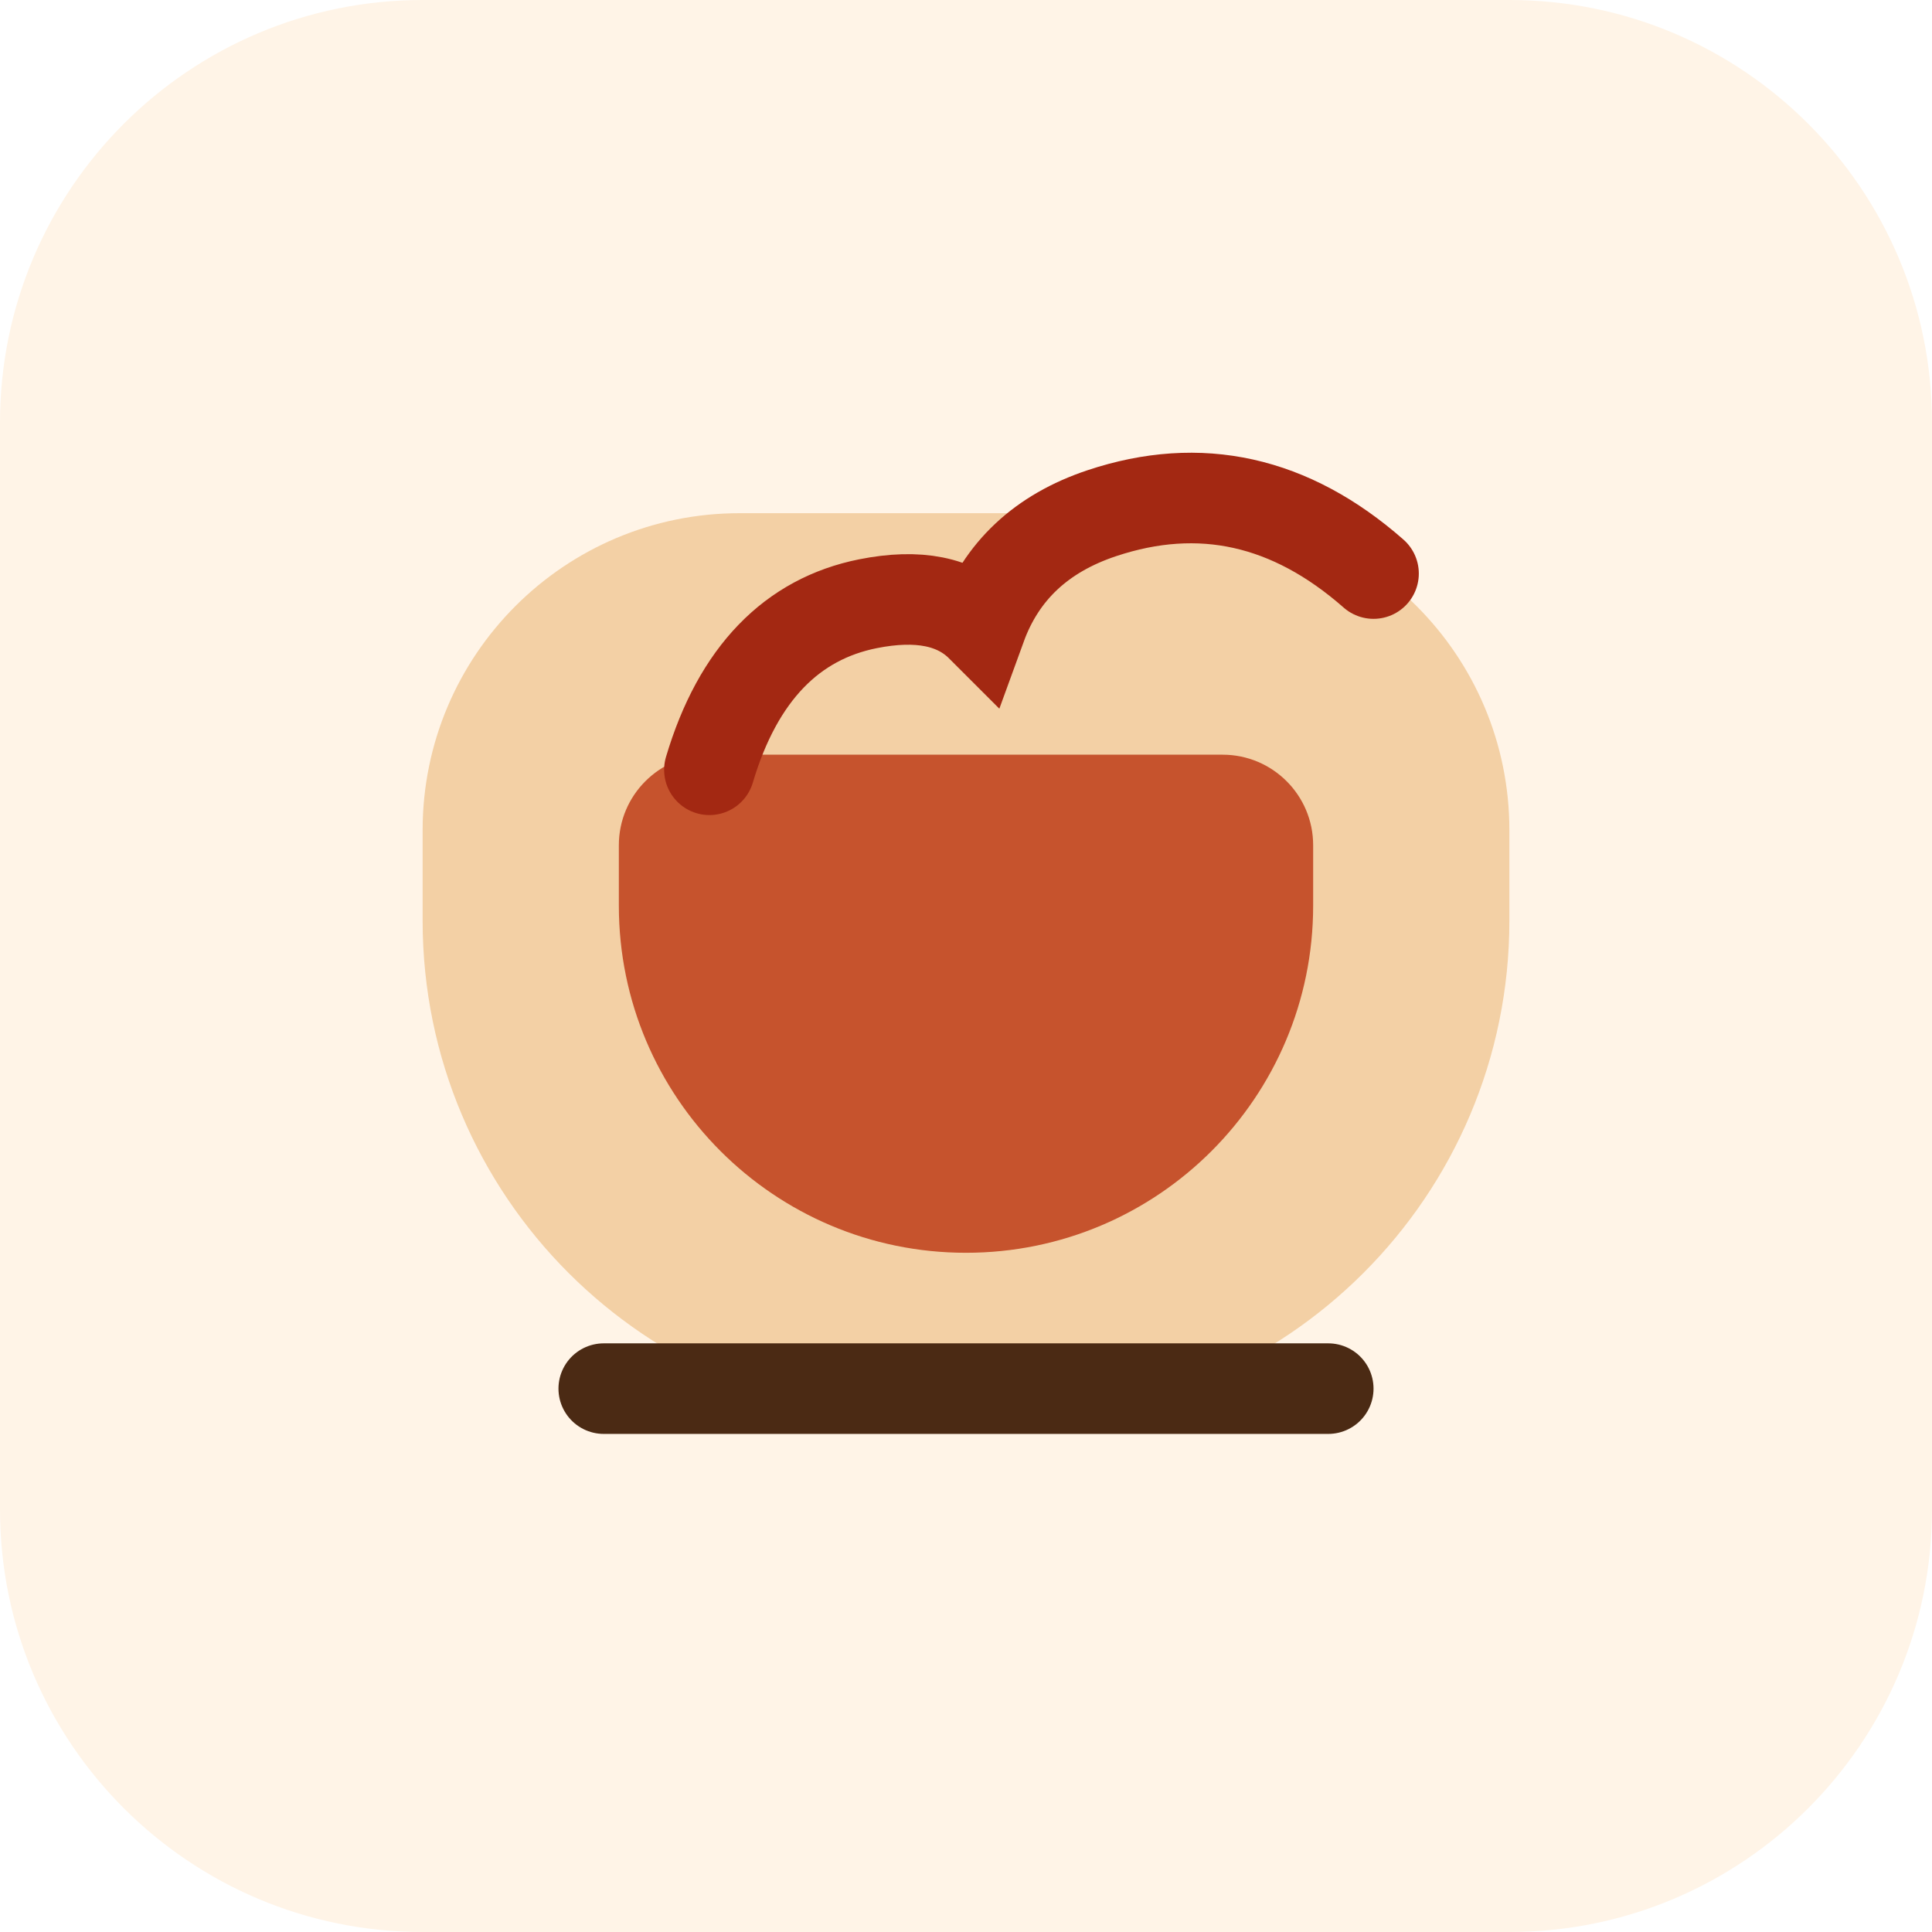
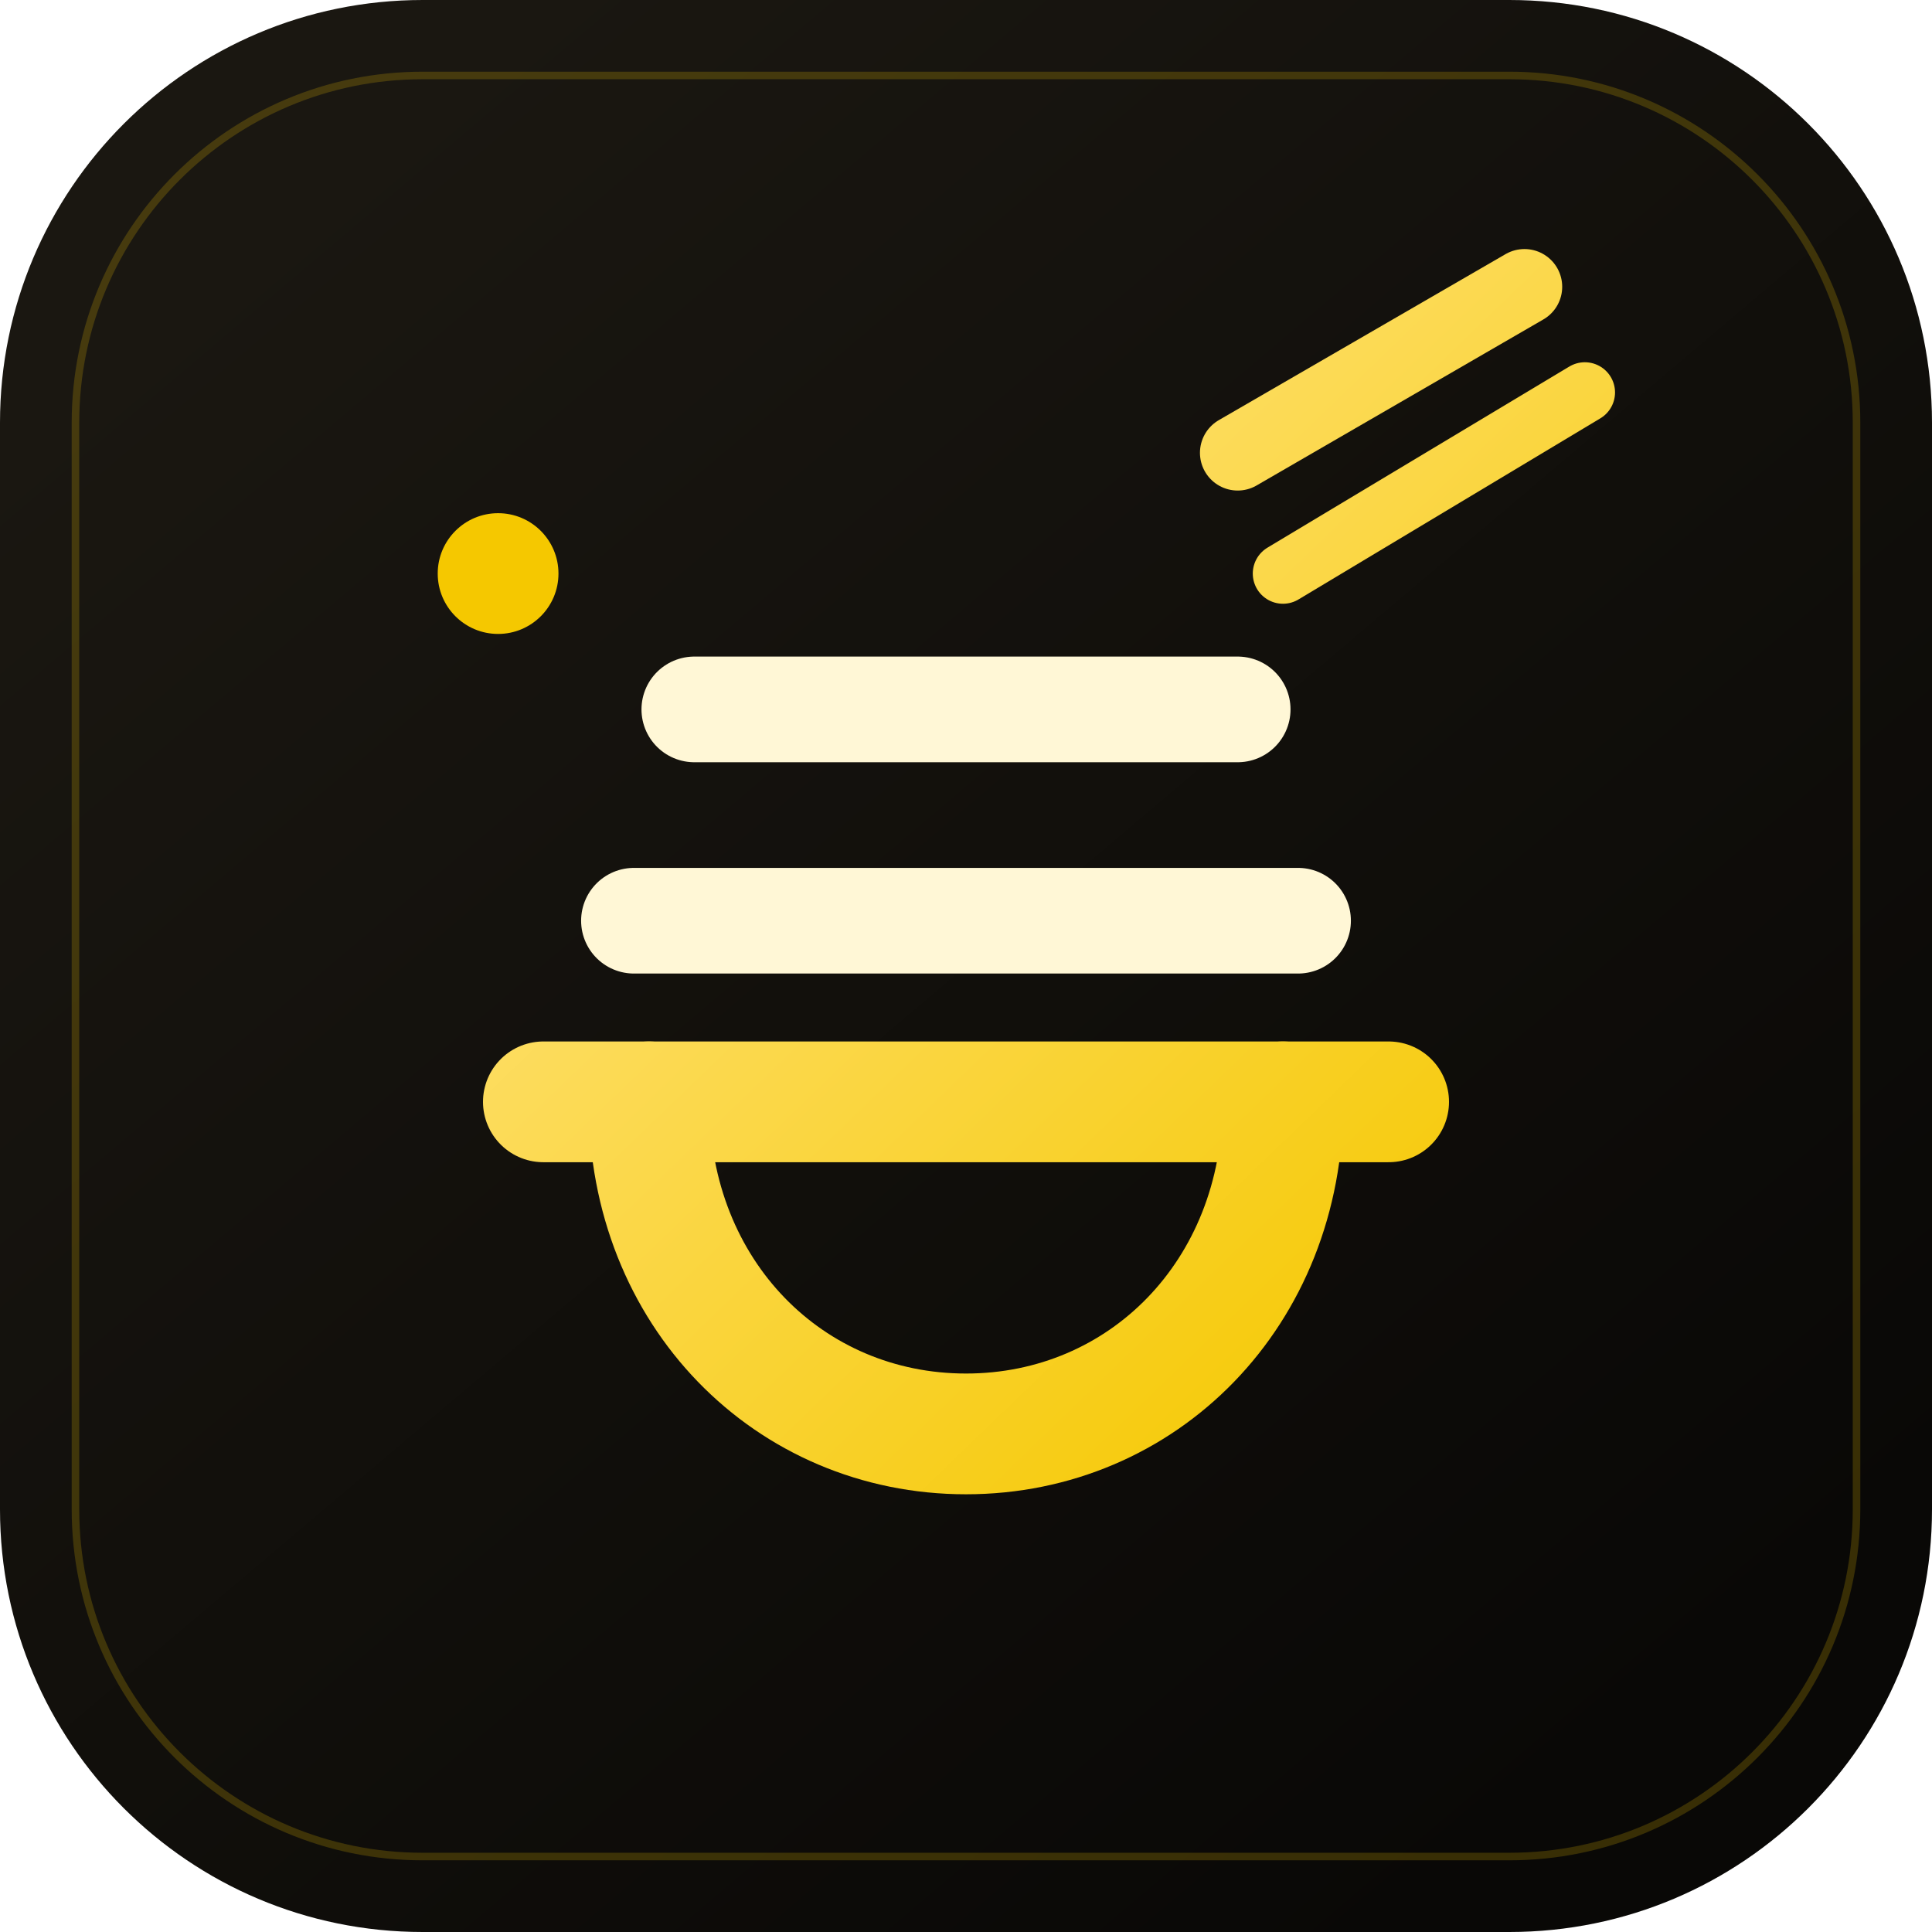
<svg xmlns="http://www.w3.org/2000/svg" viewBox="0 0 256 256" fill="none">
-   <rect width="256" height="256" rx="56" fill="#FFF4E7" />
-   <path d="M56 110C56 86.804 74.804 68 98 68H158C181.196 68 200 86.804 200 110V122C200 158.451 170.451 188 134 188H122C85.549 188 56 158.451 56 122V110Z" fill="#F3D0A5" />
-   <path d="M82 112C82 105.373 87.373 100 94 100H162C168.627 100 174 105.373 174 112V120C174 145.405 153.405 166 128 166C102.595 166 82 145.405 82 120V112Z" fill="#C6532D" />
-   <path d="M94 102C97.8 89.2 105 82 115 80C121.667 78.667 126.667 79.667 130 83C132.667 75.667 138 70.667 146 68C159 63.667 171 66.333 182 76" stroke="#A32812" stroke-linecap="round" stroke-width="12" />
-   <path d="M80 184H176" stroke="#4B2A14" stroke-linecap="round" stroke-width="12" />
+   <defs>
+     <linearGradient id="bg" x1="40" y1="24" x2="216" y2="232" gradientUnits="userSpaceOnUse">
+       <stop stop-color="#1A1711" />
+       <stop offset="1" stop-color="#090806" />
+     </linearGradient>
+     <linearGradient id="gold" x1="80" y1="76" x2="188" y2="188" gradientUnits="userSpaceOnUse">
+       <stop stop-color="#FFE27A" />
+       <stop offset="1" stop-color="#F5C800" />
+     </linearGradient>
+   </defs>
+   <rect width="256" height="256" rx="56" fill="url(#bg)" />
+   <rect x="10" y="10" width="236" height="236" rx="46" stroke="#F5C800" stroke-opacity="0.2" />
+   <path d="M164 60L202 38" stroke="url(#gold)" stroke-linecap="round" stroke-width="10" />
+   <path d="M170 76L210 52" stroke="url(#gold)" stroke-linecap="round" stroke-width="8" />
+   <path d="M92 94H164" stroke="#FFF7D6" stroke-linecap="round" stroke-width="14" />
+   <path d="M84 122H172" stroke="#FFF7D6" stroke-linecap="round" stroke-width="14" />
+   <path d="M72 146H184" stroke="url(#gold)" stroke-linecap="round" stroke-width="16" />
+   <path d="M86 146C86 171.405 104.595 190 128 190C151.405 190 170 171.405 170 146" stroke="url(#gold)" stroke-linecap="round" stroke-linejoin="round" stroke-width="16" />
+   <circle cx="66" cy="76" r="8" fill="#F5C800" />
</svg>
